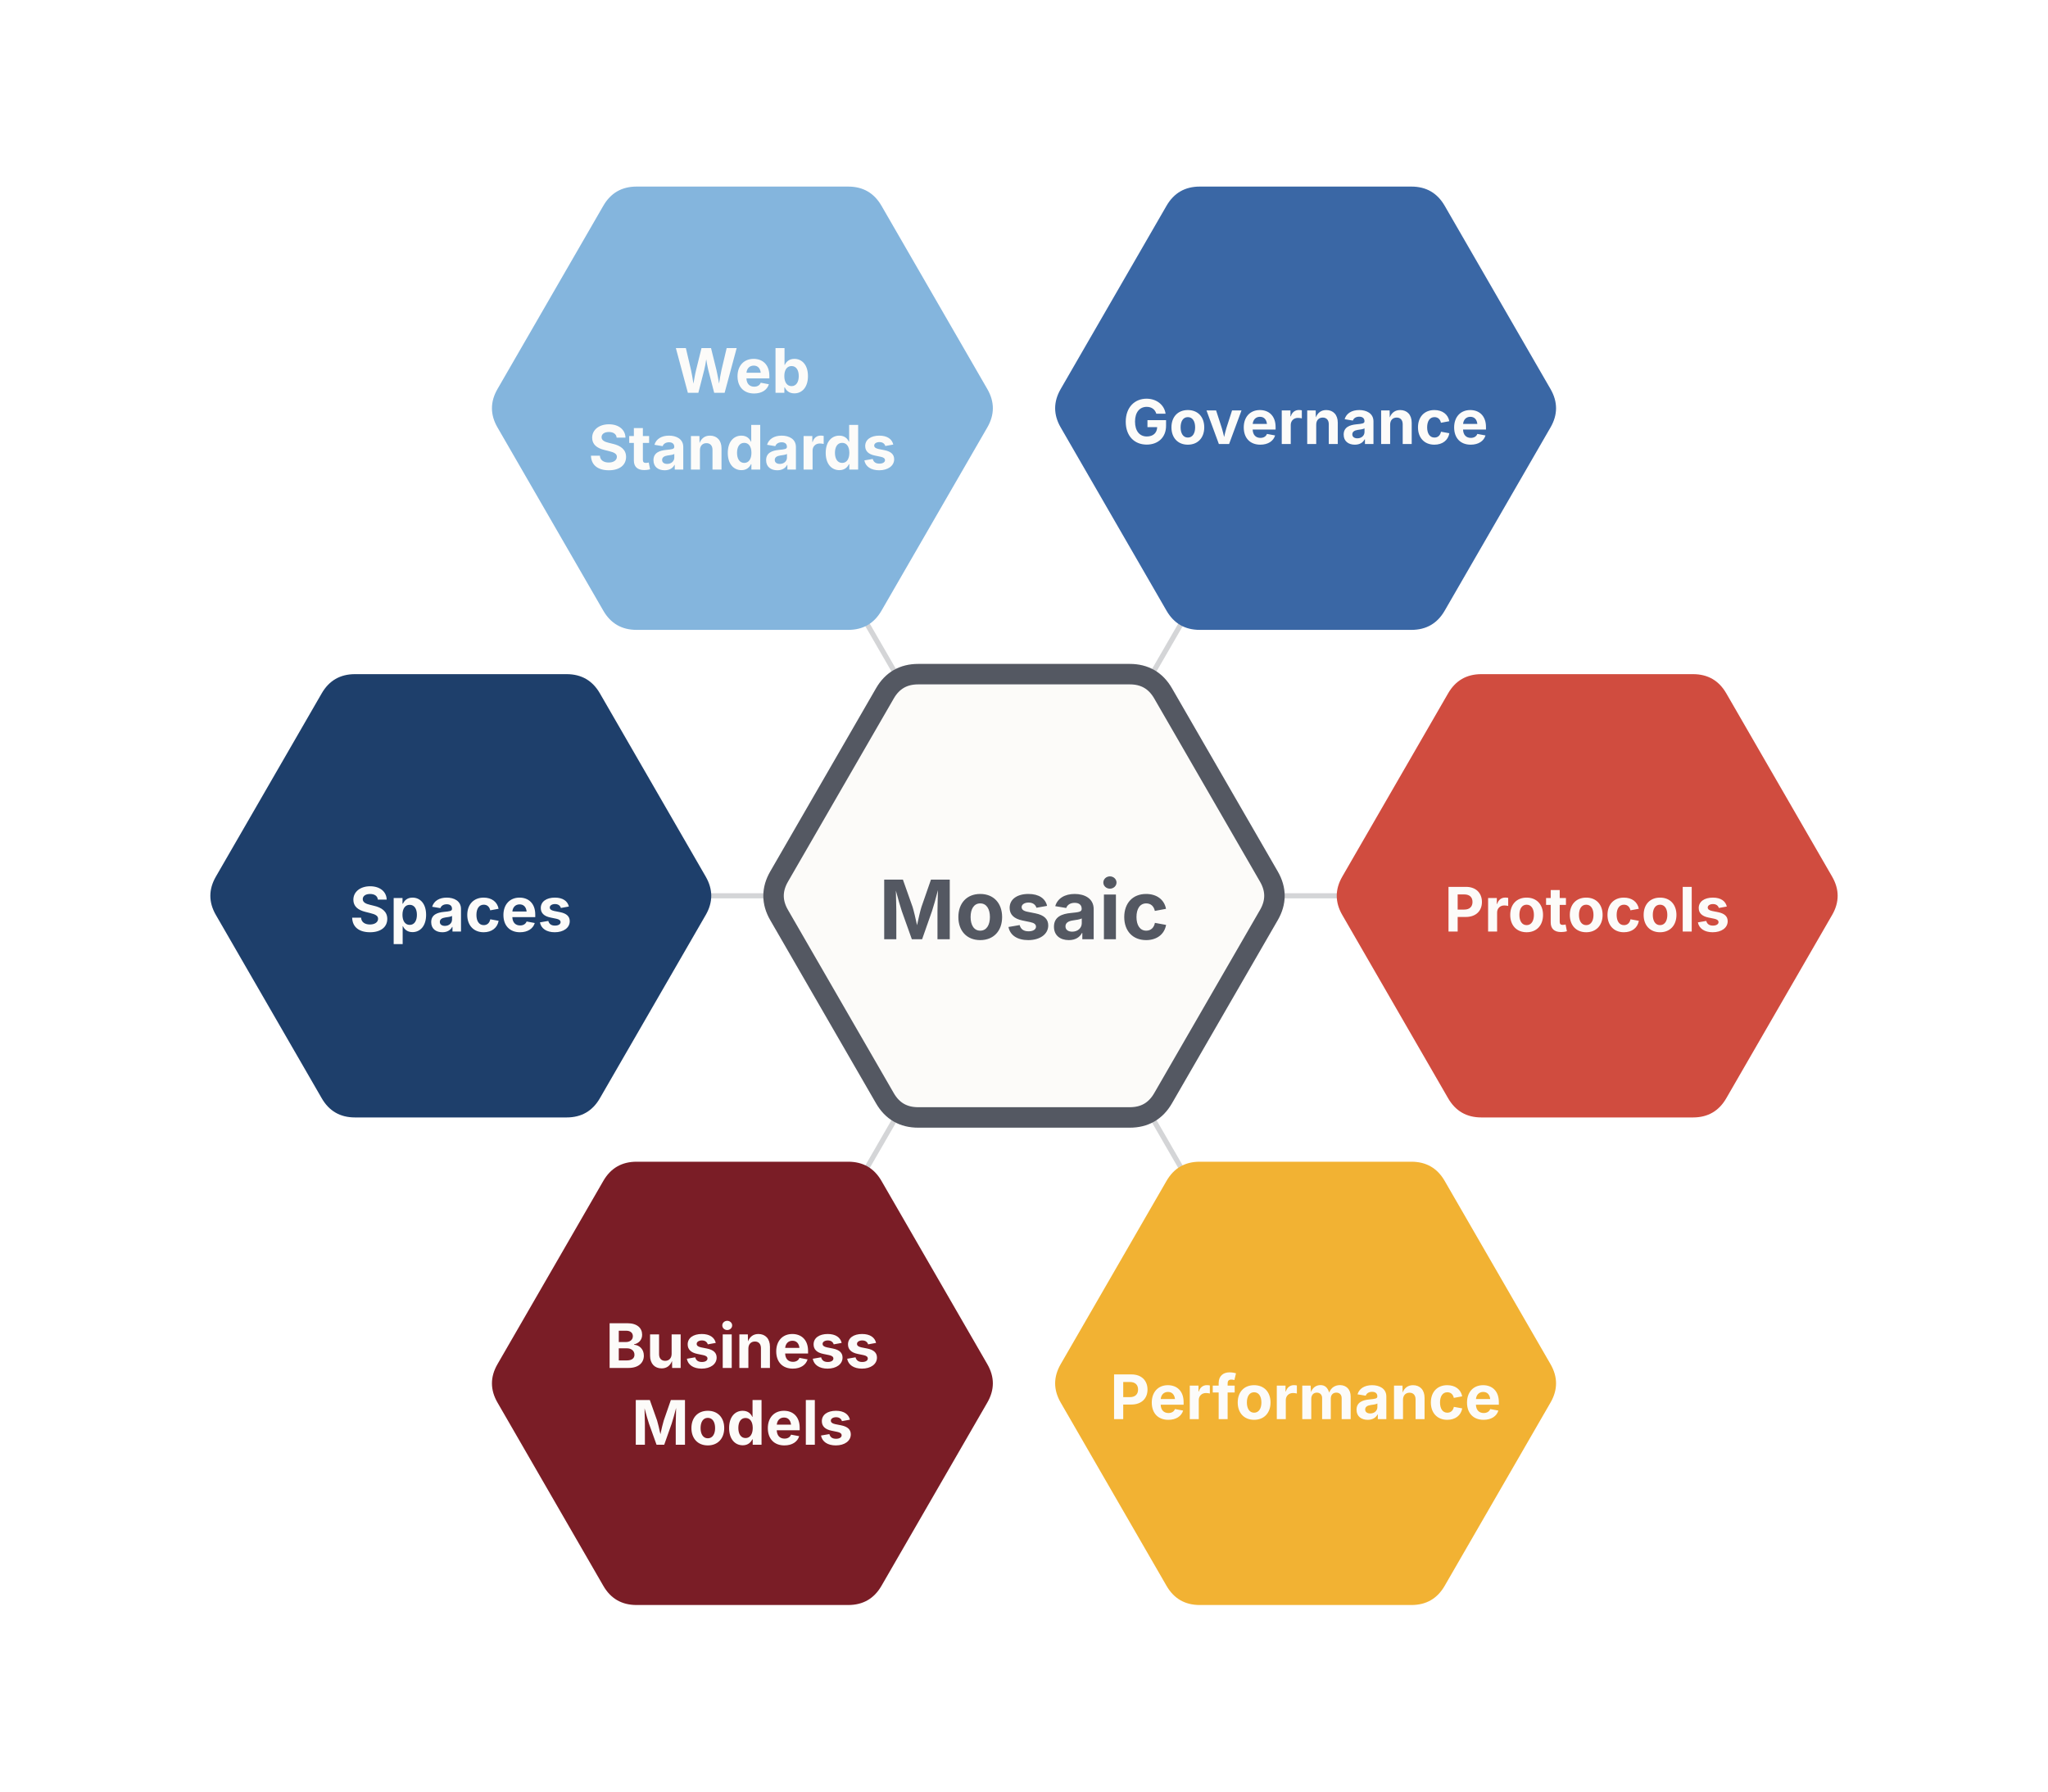
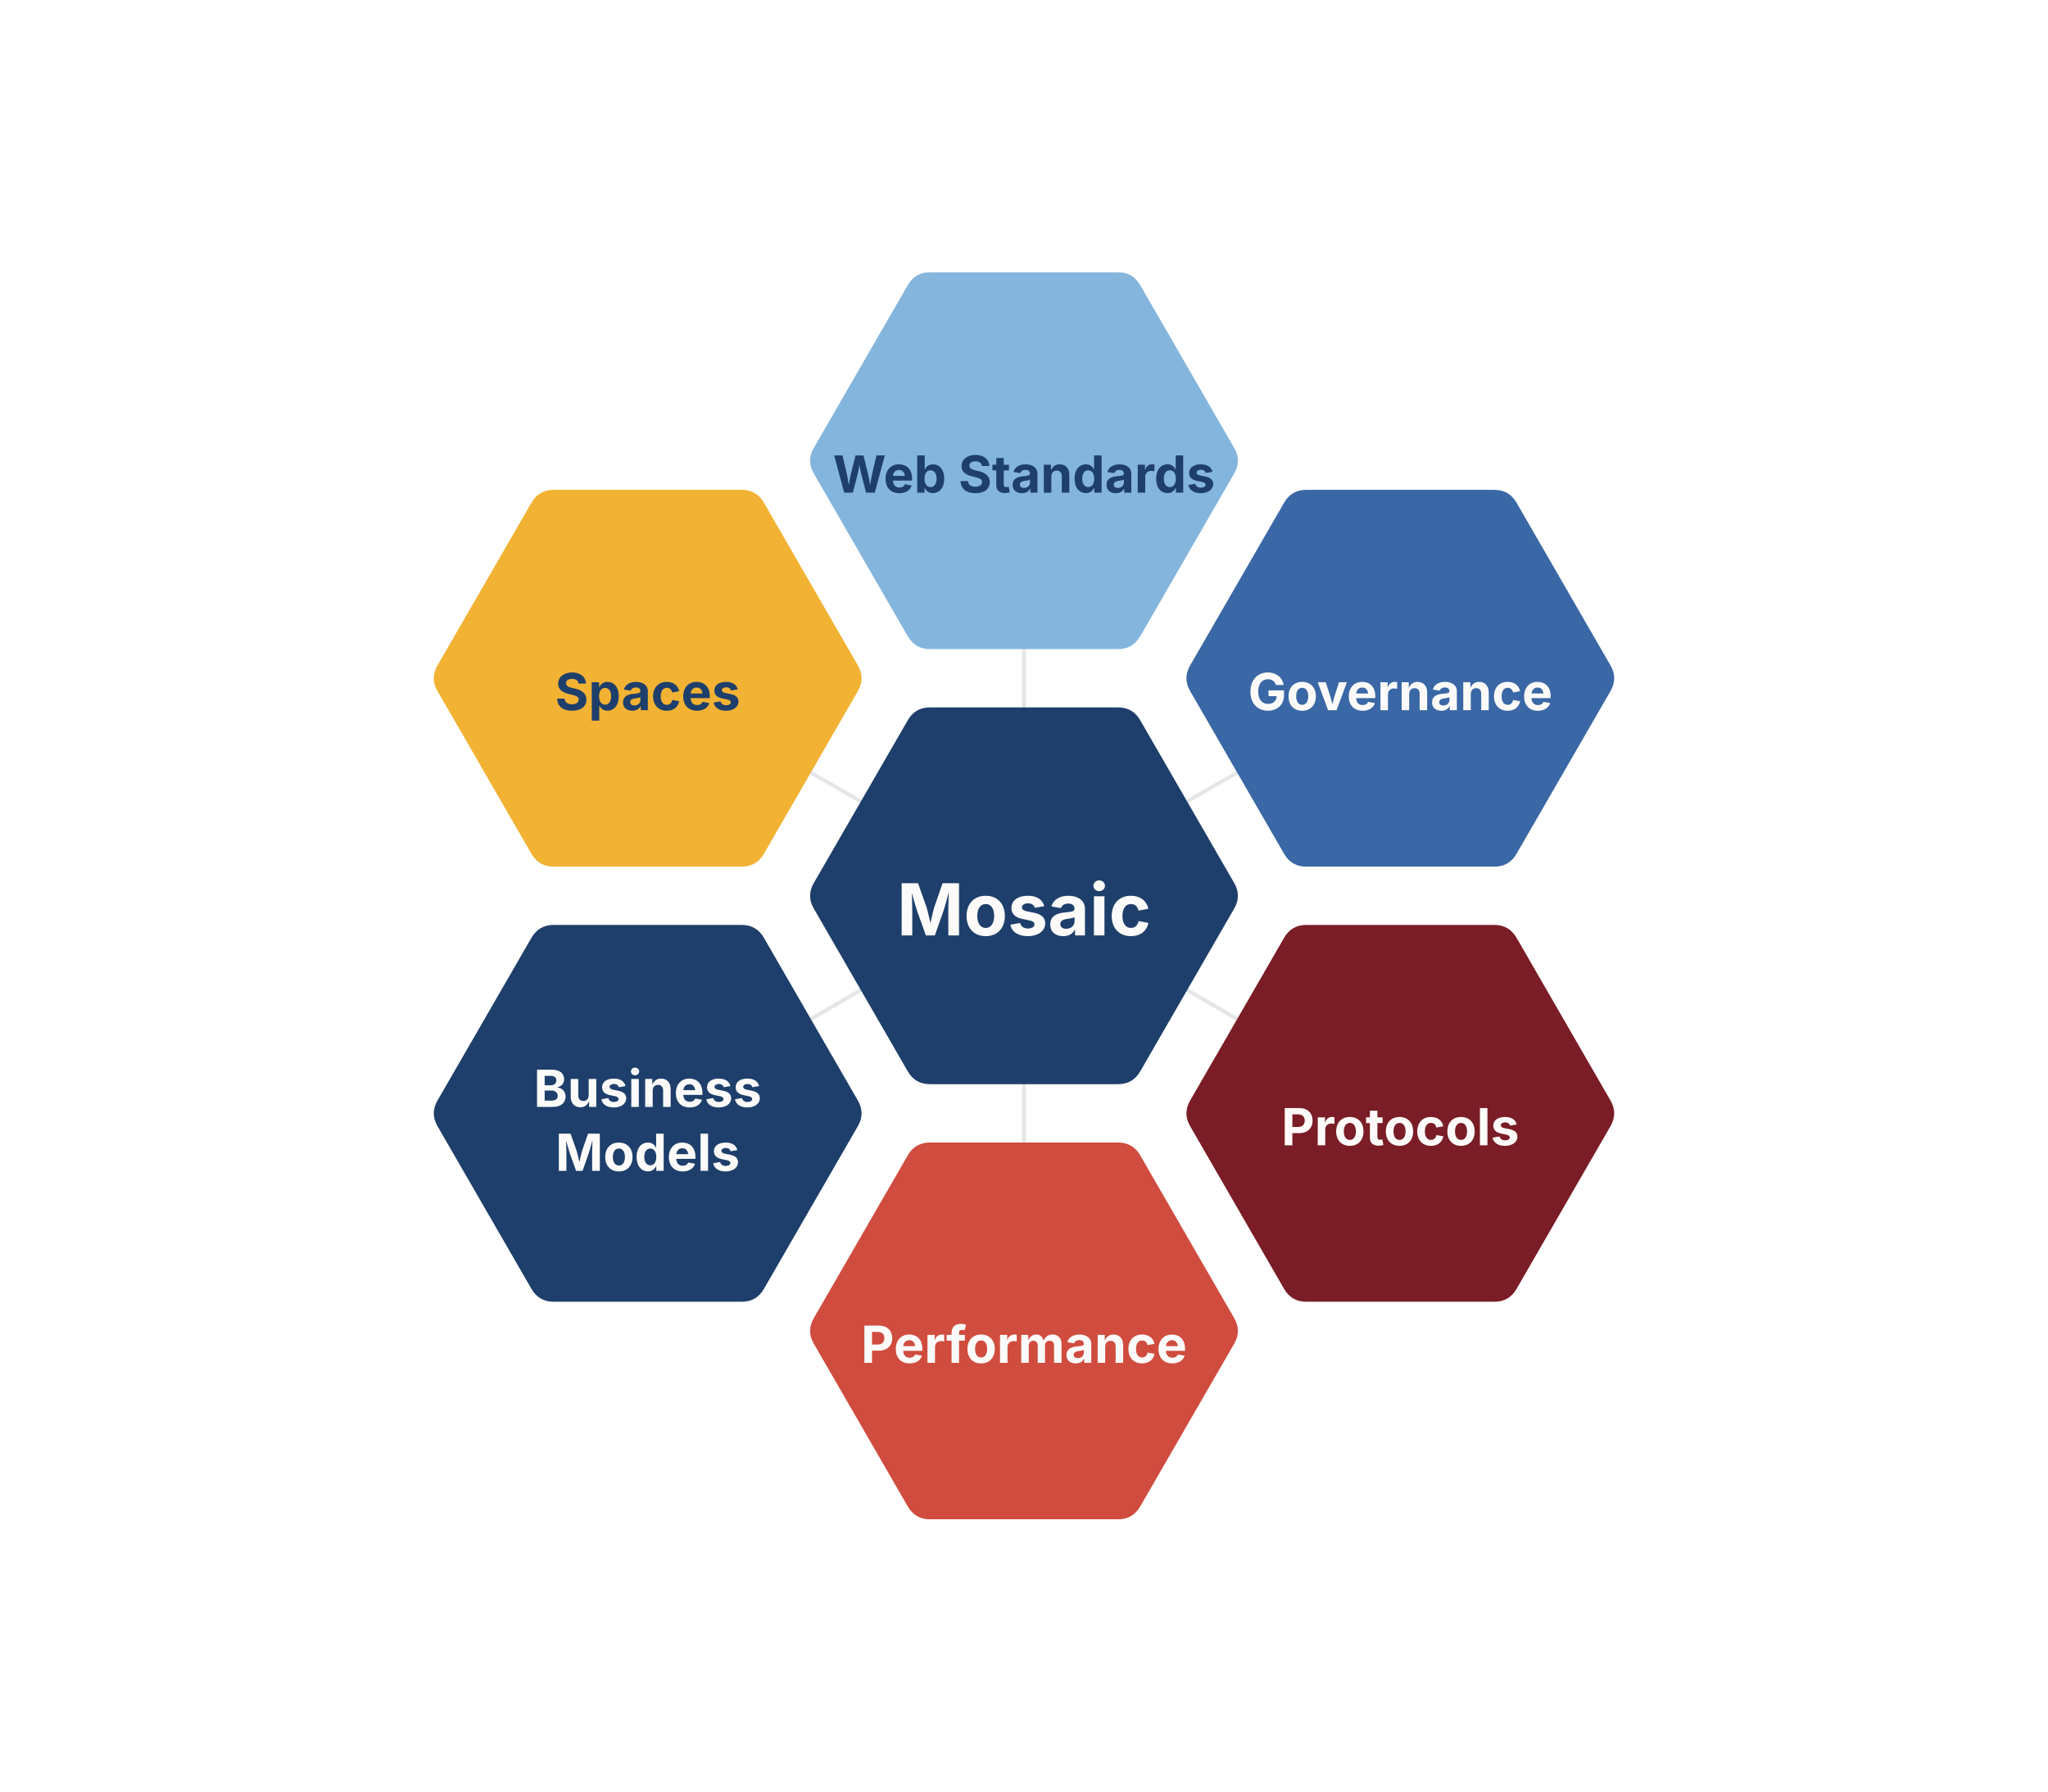
<svg xmlns="http://www.w3.org/2000/svg" xmlns:xlink="http://www.w3.org/1999/xlink" viewBox="0 0 800 700" preserveAspectRatio="xMidYMid meet" role="img" aria-label="Mosaic coherence diagram">
  <defs>
-     <path id="hex" d="M 95.67,-7.50 Q 100.00,0.00 95.67,7.50 L 54.33,79.10 Q 50.00,86.60 41.34,86.60 L -41.34,86.60 Q -50.00,86.60 -54.33,79.10 L -95.67,7.50 Q -100.00,0.00 -95.67,-7.50 L -54.33,-79.10 Q -50.00,-86.60 -41.34,-86.60 L 41.34,-86.60 Q 50.00,-86.60 54.33,-79.10 Z" />
+     <path id="hex" d="M 82.11,-5.00 Q 85.00,0.00 82.11,5.00 L 45.39,68.61 Q 42.50,73.61 36.73,73.61 L -36.73,73.61 Q -42.50,73.61 -45.39,68.61 L -82.11,5.00 Q -85.00,0.00 -82.11,-5.00 L -45.39,-68.61 Q -42.50,-73.61 -36.73,-73.61 L 36.73,-73.61 Q 42.50,-73.61 45.39,-68.61 Z" />
    <style>
-       text { font-family: Inter, Arial, sans-serif; text-anchor: middle; dominant-baseline: middle; font-size: 24px; fill: #FCFBF9; font-weight: 700; }
-       .center-text { fill: #545862; font-size: 32px; }
-       line { stroke: rgba(84,88,98,0.25); stroke-width: 2; }
+       text { font-family: Inter, Arial, sans-serif; text-anchor: middle; dominant-baseline: middle; font-size: 20px; fill: #FCFBF9; font-weight: 700; pointer-events: none; }
+       .center-text { fill: #FCFBF9; font-size: 28px; }
+       .dark-text { fill: #1E3F6B; }
+       line { stroke: rgba(84,88,98,0.15); stroke-width: 1.5; }
    </style>
  </defs>
  <g transform="translate(400, 350)">
-     <line x1="0" y1="0" x2="220" y2="0" />
-     <line x1="0" y1="0" x2="110" y2="190.5" />
-     <line x1="0" y1="0" x2="-110" y2="190.5" />
-     <line x1="0" y1="0" x2="-220" y2="0" />
-     <line x1="0" y1="0" x2="-110" y2="-190.5" />
-     <line x1="0" y1="0" x2="110" y2="-190.5" />
-     <g transform="translate(-110, -190.5)">
+     <line x1="0" y1="0" x2="0" y2="-170" />
+     <line x1="0" y1="0" x2="147" y2="-85" />
+     <line x1="0" y1="0" x2="147" y2="85" />
+     <line x1="0" y1="0" x2="0" y2="170" />
+     <line x1="0" y1="0" x2="-147" y2="85" />
+     <line x1="0" y1="0" x2="-147" y2="-85" />
+     <g transform="translate(0, -170)">
      <use xlink:href="#hex" href="#hex" fill="#84B5DD" />
-       <text y="-15">Web</text>
-       <text y="15">Standards</text>
+       <text y="5" class="dark-text">Web Standards</text>
    </g>
-     <g transform="translate(110, -190.5)">
+     <g transform="translate(147, -85)">
      <use xlink:href="#hex" href="#hex" fill="#3A67A5" />
      <text y="5">Governance</text>
    </g>
-     <g transform="translate(220, 0)">
-       <use xlink:href="#hex" href="#hex" fill="#D04C3F" />
+     <g transform="translate(147, 85)">
+       <use xlink:href="#hex" href="#hex" fill="#7A1D26" />
      <text y="5">Protocols</text>
    </g>
-     <g transform="translate(110, 190.5)">
-       <use xlink:href="#hex" href="#hex" fill="#F2B233" />
+     <g transform="translate(0, 170)">
+       <use xlink:href="#hex" href="#hex" fill="#D04C3F" />
      <text y="5">Performance</text>
    </g>
-     <g transform="translate(-110, 190.5)">
-       <use xlink:href="#hex" href="#hex" fill="#7A1D26" />
-       <text y="-15">Business</text>
+     <g transform="translate(-147, 85)">
+       <use xlink:href="#hex" href="#hex" fill="#1E3F6B" />
+       <text y="-10">Business</text>
      <text y="15">Models</text>
    </g>
-     <g transform="translate(-220, 0)">
-       <use xlink:href="#hex" href="#hex" fill="#1E3F6B" />
-       <text y="5">Spaces</text>
+     <g transform="translate(-147, -85)">
+       <use xlink:href="#hex" href="#hex" fill="#F2B233" />
+       <text y="5" class="dark-text">Spaces</text>
    </g>
    <g>
-       <use xlink:href="#hex" href="#hex" fill="#FCFBF9" stroke="#545862" stroke-width="8" />
+       <use xlink:href="#hex" href="#hex" fill="#1E3F6B" />
      <text class="center-text" y="5">Mosaic</text>
    </g>
  </g>
</svg>
